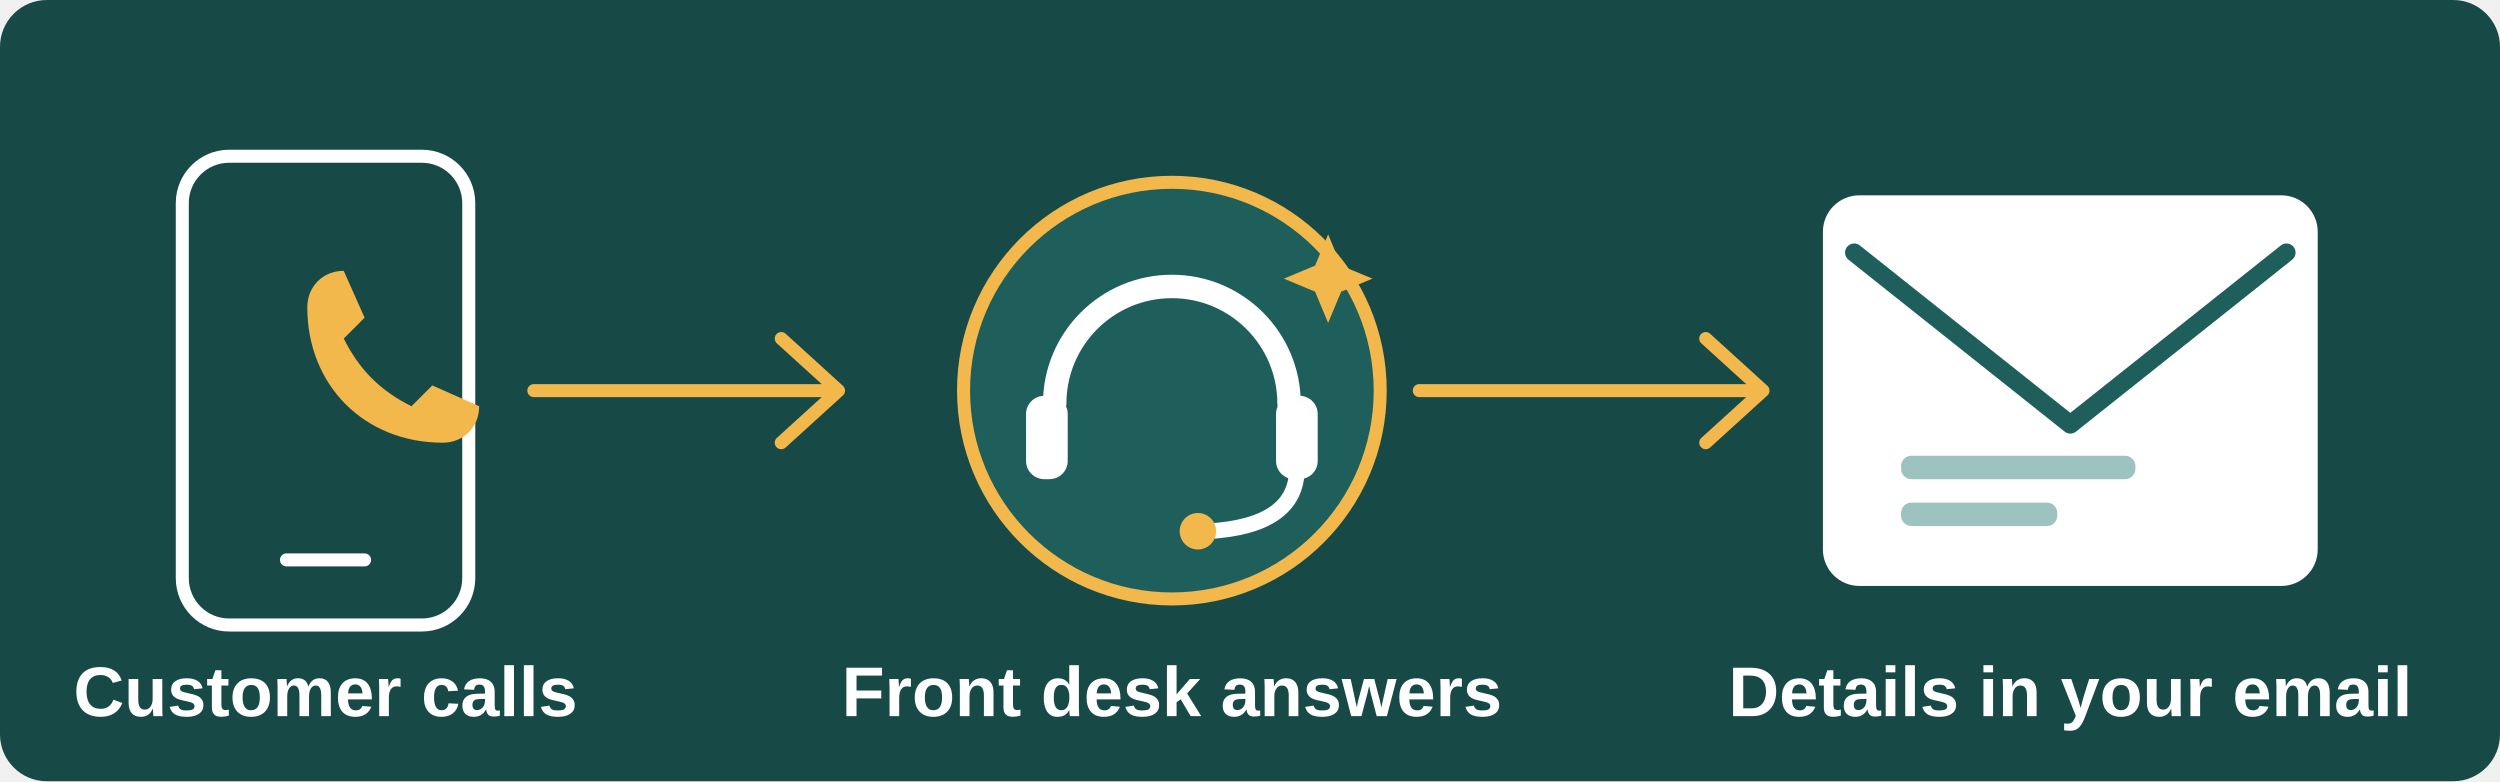
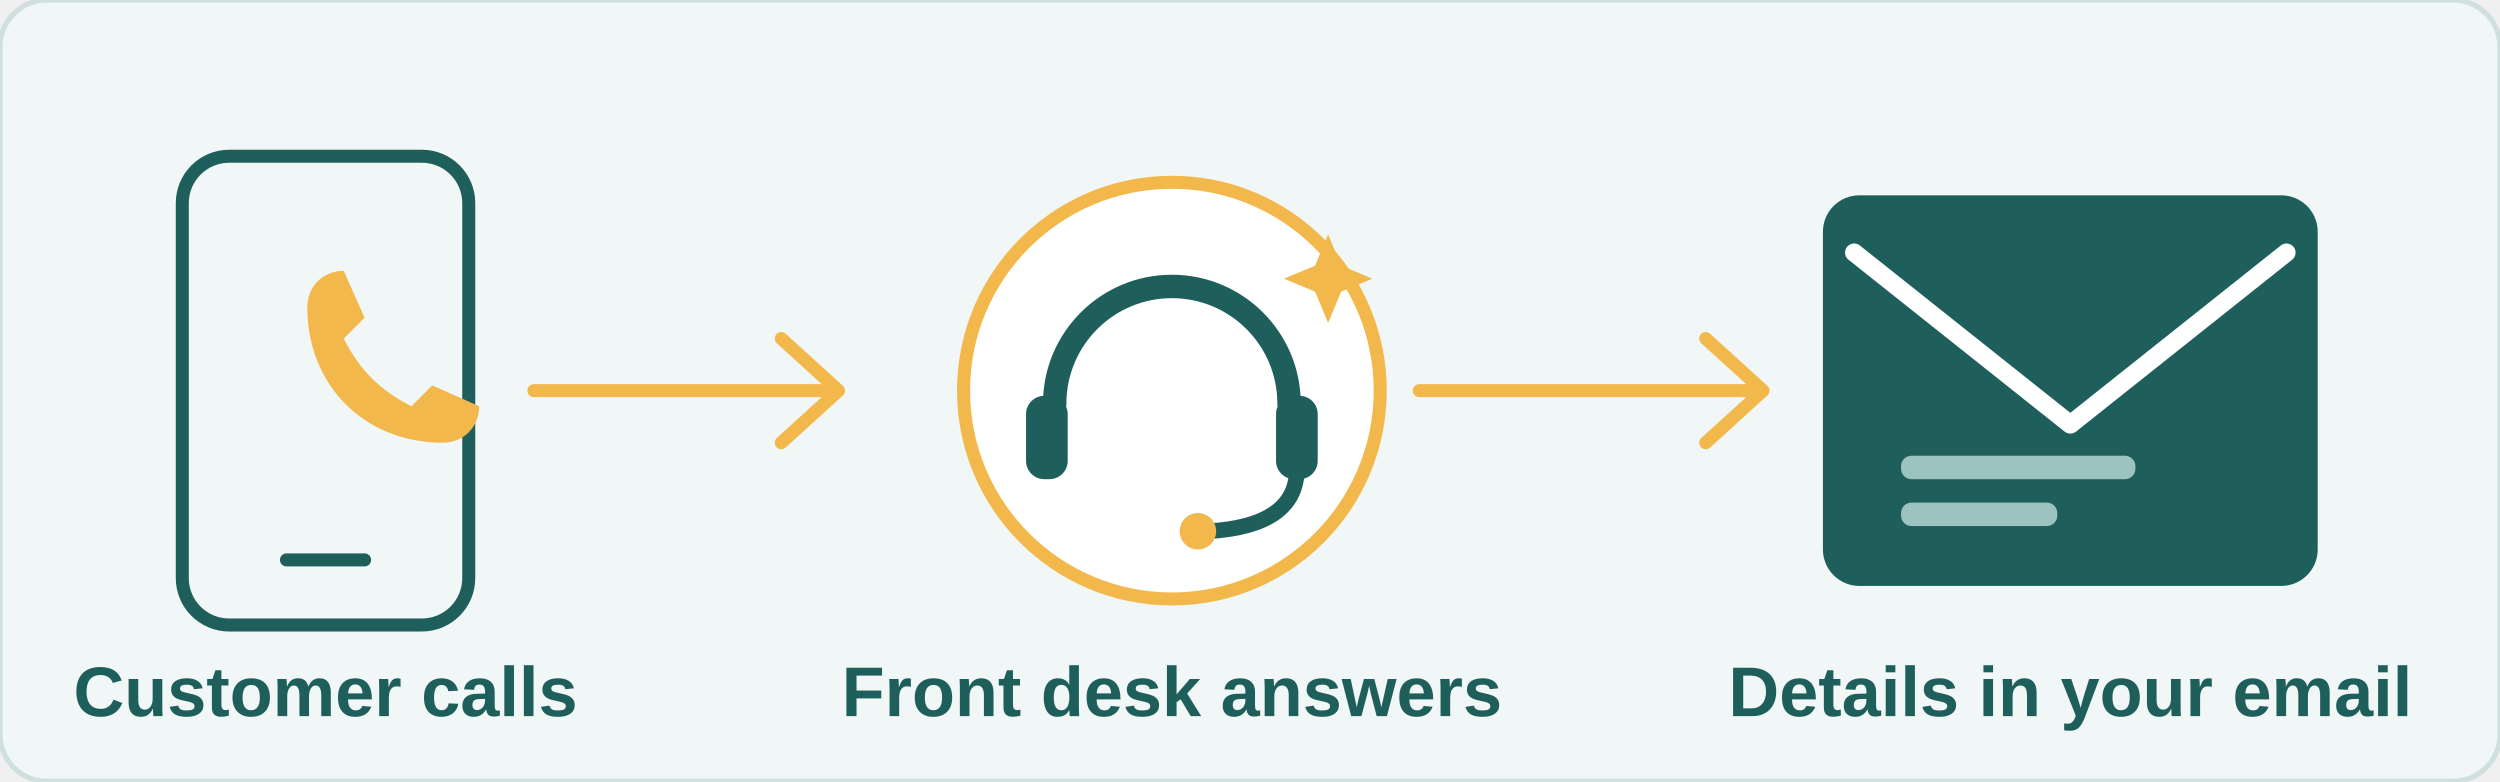
<svg xmlns="http://www.w3.org/2000/svg" viewBox="0 0 960 300" role="img" aria-label="A customer call is answered by the AI front desk and the details arrive in your email">
-   <rect width="960" height="300" rx="18" fill="#174a47" />
+   <rect width="960" height="300" rx="18" fill="#f1f7f6" stroke="#cfe0de" stroke-width="2" />
  <g fill="none" stroke="#f2b84b" stroke-width="5" stroke-linecap="round" stroke-linejoin="round">
-     <rect x="70" y="60" width="110" height="180" rx="18" stroke="#fff" />
-     <path d="M110 215h30" stroke="#fff" />
+     <rect x="70" y="60" width="110" height="180" rx="18" stroke="#1f5f5b" />
+     <path d="M110 215h30" stroke="#1f5f5b" />
    <path d="M118 118c0-8 6-14 14-14l8 18-8 8c6 12 14 20 26 26l8-8 18 8c0 8-6 14-14 14-30 0-52-22-52-52z" fill="#f2b84b" stroke="none" />
    <path d="M205 150h115M300 130l22 20-22 20" />
  </g>
  <g transform="translate(360 70)">
-     <circle cx="90" cy="80" r="80" fill="#1f5f5b" stroke="#f2b84b" stroke-width="5" />
-     <path d="M45 85a45 45 0 0190 0" fill="none" stroke="#fff" stroke-width="9" stroke-linecap="round" />
-     <rect x="34" y="82" width="16" height="32" rx="7" fill="#fff" />
-     <rect x="130" y="82" width="16" height="32" rx="7" fill="#fff" />
-     <path d="M138 110q0 22-34 24" fill="none" stroke="#fff" stroke-width="6" stroke-linecap="round" />
+     <circle cx="90" cy="80" r="80" fill="#ffffff" stroke="#f2b84b" stroke-width="5" />
+     <path d="M45 85a45 45 0 0190 0" fill="none" stroke="#1f5f5b" stroke-width="9" stroke-linecap="round" />
+     <rect x="34" y="82" width="16" height="32" rx="7" fill="#1f5f5b" />
+     <rect x="130" y="82" width="16" height="32" rx="7" fill="#1f5f5b" />
+     <path d="M138 110q0 22-34 24" fill="none" stroke="#1f5f5b" stroke-width="6" stroke-linecap="round" />
    <circle cx="100" cy="134" r="7" fill="#f2b84b" />
    <path d="M150 20l5 12 12 5-12 5-5 12-5-12-12-5 12-5z" fill="#f2b84b" />
  </g>
  <g transform="translate(700 75)">
-     <rect width="190" height="150" rx="14" fill="#fff" />
-     <path d="M12 22l83 66 83-66" fill="none" stroke="#1f5f5b" stroke-width="7" stroke-linecap="round" stroke-linejoin="round" />
+     <rect width="190" height="150" rx="14" fill="#1f5f5b" />
+     <path d="M12 22l83 66 83-66" fill="none" stroke="#ffffff" stroke-width="7" stroke-linecap="round" stroke-linejoin="round" />
    <rect x="30" y="100" width="90" height="9" rx="4" fill="#9cc3bf" />
    <rect x="30" y="118" width="60" height="9" rx="4" fill="#9cc3bf" />
  </g>
-   <g font-family="Segoe UI,Arial,sans-serif" font-size="27" font-weight="700" fill="#fff" text-anchor="middle">
+   <g font-family="Segoe UI,Arial,sans-serif" font-size="27" font-weight="700" fill="#1f5f5b" text-anchor="middle">
    <text x="125" y="275">Customer calls</text>
    <text x="450" y="275">Front desk answers</text>
    <text x="795" y="275">Details in your email</text>
  </g>
  <path d="M545 150h130M655 130l22 20-22 20" fill="none" stroke="#f2b84b" stroke-width="5" stroke-linecap="round" stroke-linejoin="round" />
</svg>
